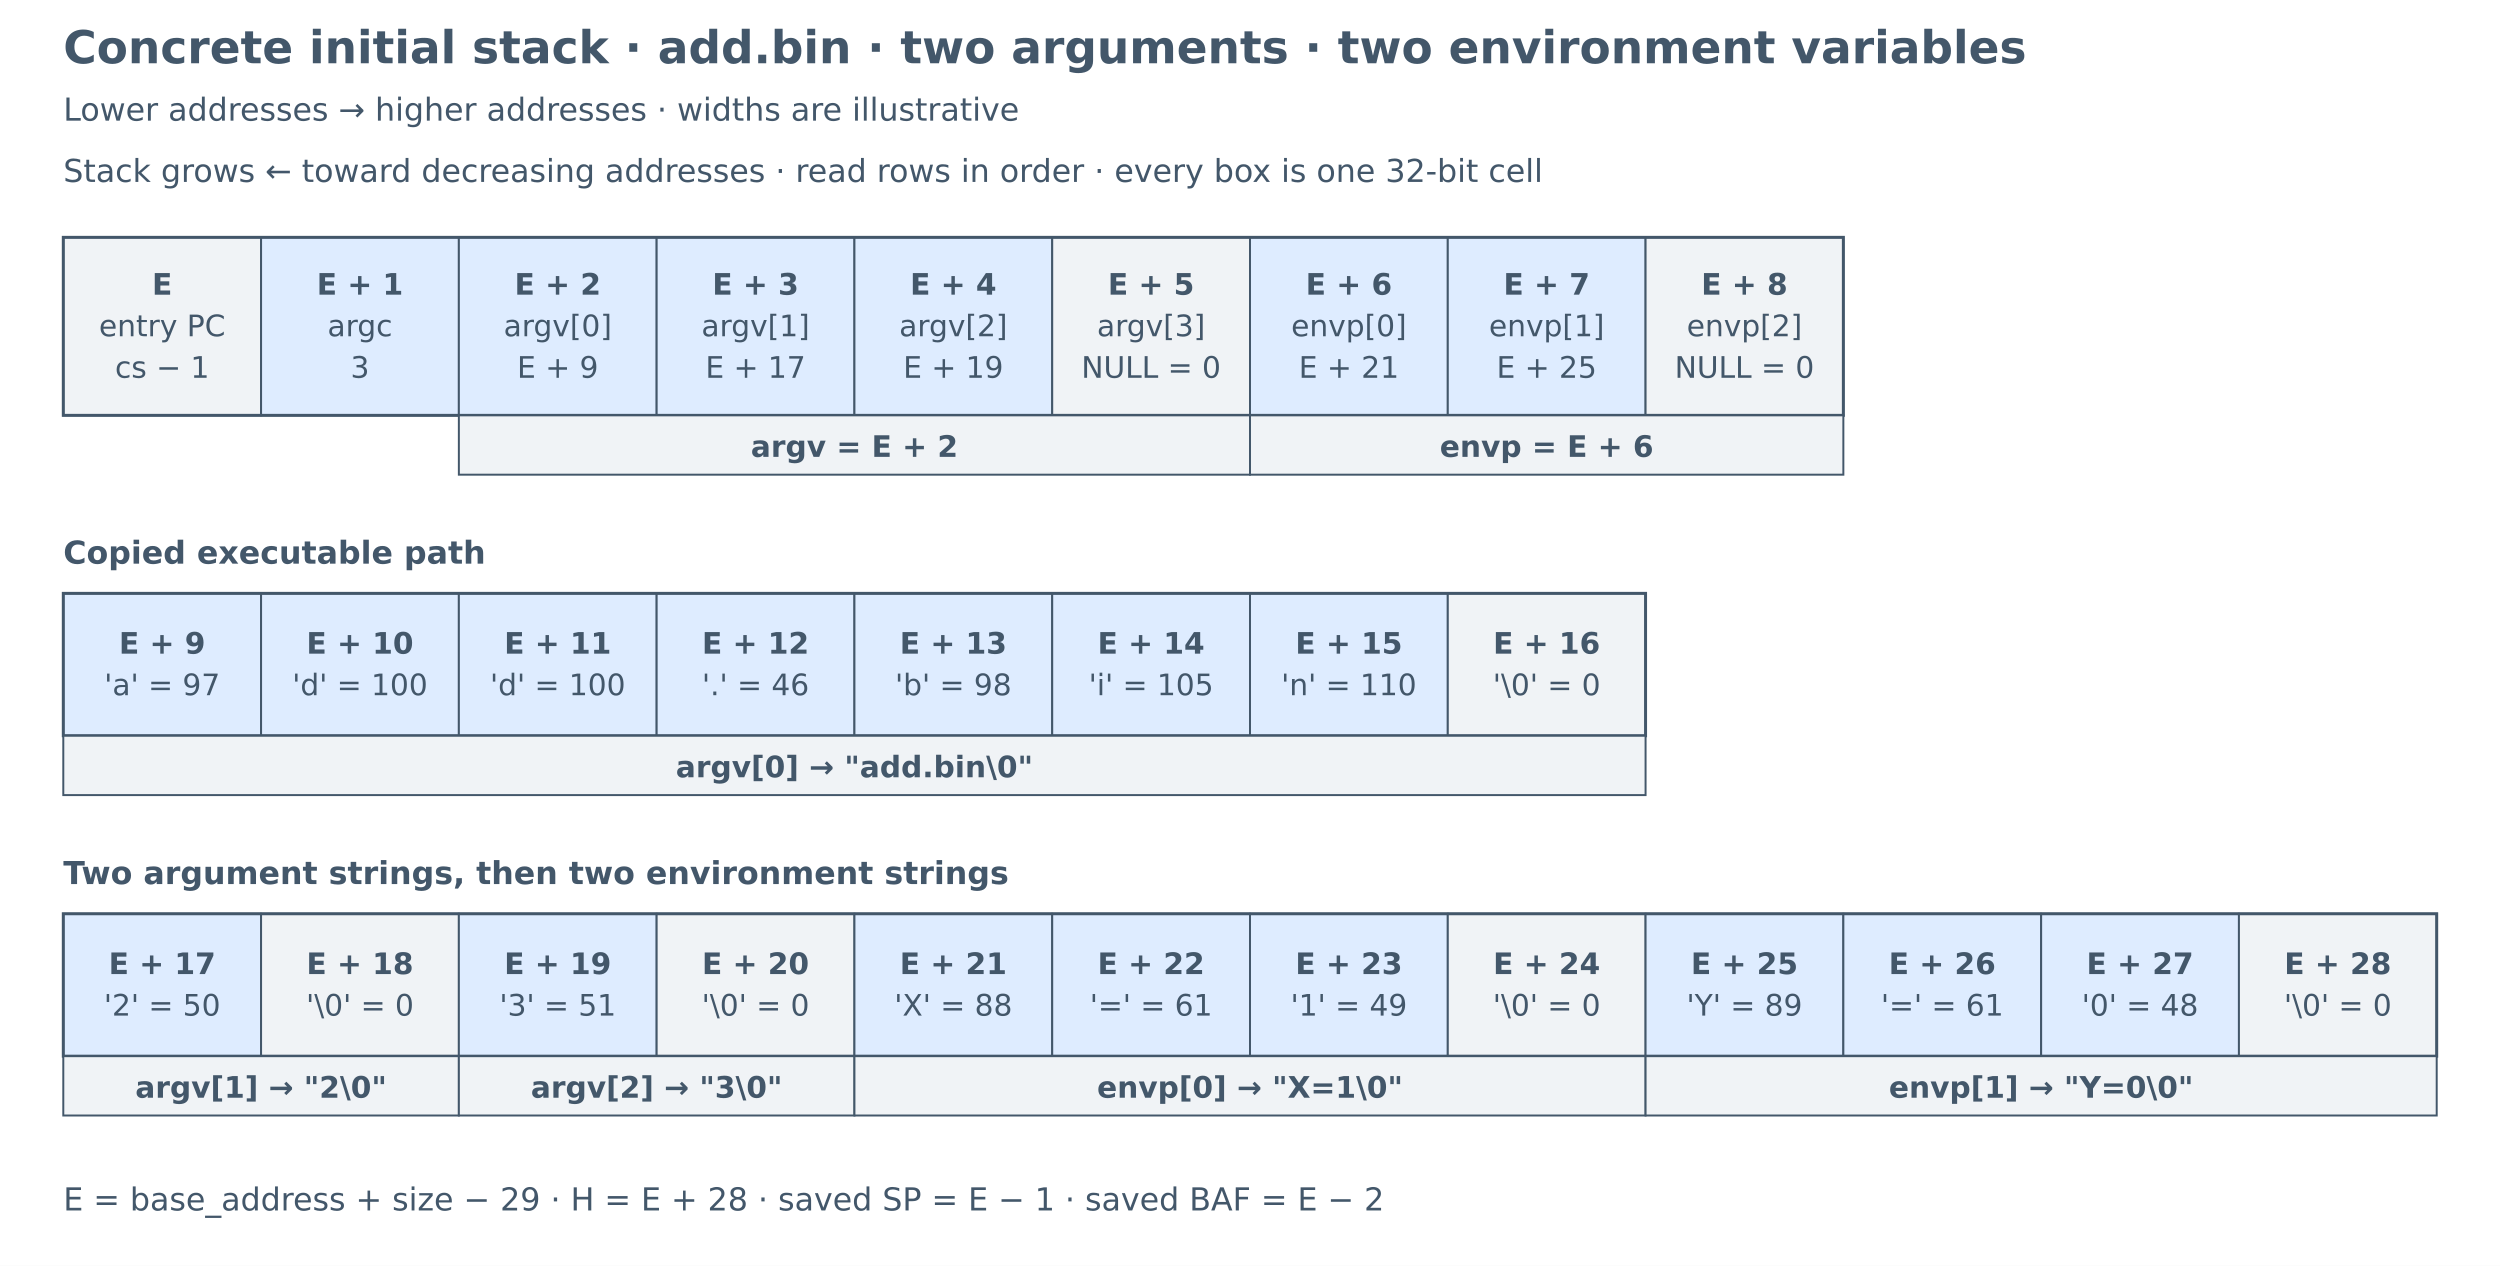
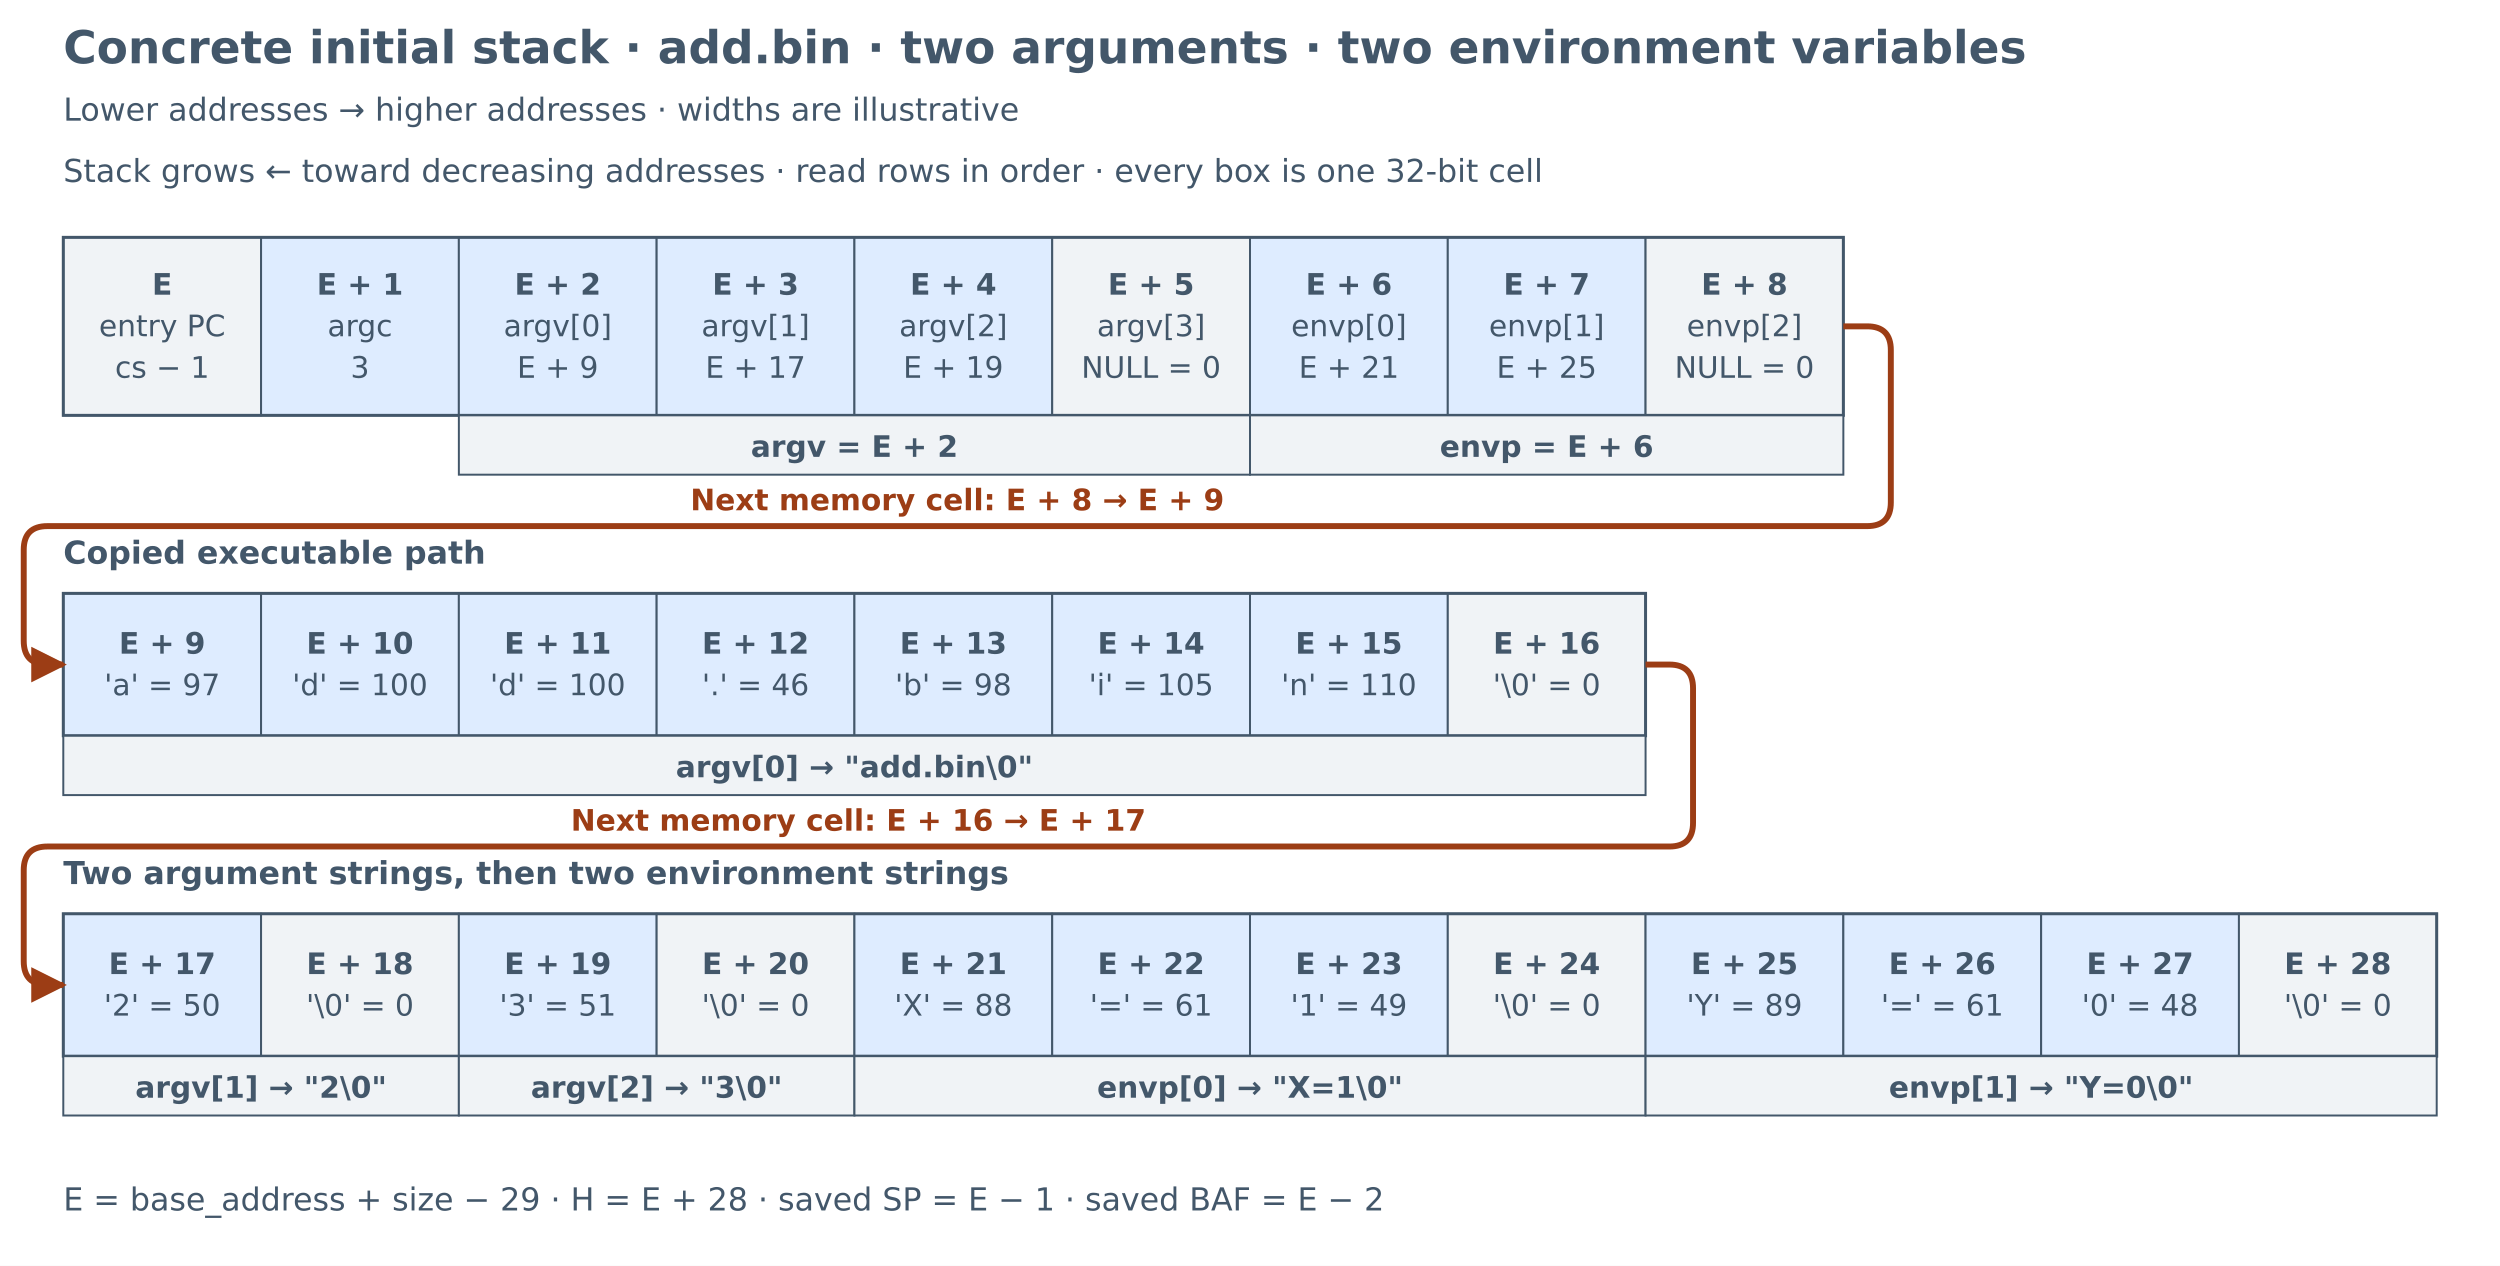
<svg xmlns="http://www.w3.org/2000/svg" width="1264" height="640" viewBox="0 0 1264 640" role="img" aria-labelledby="title desc">
  <defs>
    <marker id="405ea8" viewBox="0 0 10 10" refX="9" refY="5" markerWidth="6" markerHeight="6" orient="auto">
      <path d="M 0 0 L 10 5 L 0 10 z" fill="#405ea8" />
    </marker>
    <marker id="26715b" viewBox="0 0 10 10" refX="9" refY="5" markerWidth="6" markerHeight="6" orient="auto">
      <path d="M 0 0 L 10 5 L 0 10 z" fill="#26715b" />
    </marker>
    <marker id="785099" viewBox="0 0 10 10" refX="9" refY="5" markerWidth="6" markerHeight="6" orient="auto">
      <path d="M 0 0 L 10 5 L 0 10 z" fill="#785099" />
    </marker>
    <marker id="9c3d15" viewBox="0 0 10 10" refX="9" refY="5" markerWidth="6" markerHeight="6" orient="auto">
      <path d="M 0 0 L 10 5 L 0 10 z" fill="#9c3d15" />
    </marker>
  </defs>
  <rect width="1264" height="640" fill="white" />
  <g font-family="DejaVu Sans, sans-serif">
    <text x="32" y="32" text-anchor="start" font-size="23" font-weight="bold" fill="#43576a">Concrete initial stack · add.bin · two arguments · two environment variables</text>
    <text x="32" y="61" text-anchor="start" font-size="16" font-weight="normal" fill="#43576a">Lower addresses → higher addresses · widths are illustrative</text>
    <text x="32" y="92" text-anchor="start" font-size="16" font-weight="normal" fill="#43576a">Stack grows ← toward decreasing addresses · read rows in order · every box is one 32-bit cell</text>
    <rect x="32" y="120" width="100" height="90" fill="#f0f3f6" stroke="#43576a" stroke-width="1" />
    <text x="82.0" y="149.0" text-anchor="middle" font-size="15" font-weight="bold" fill="#43576a">E</text>
    <text x="82.0" y="170.0" text-anchor="middle" font-size="15" font-weight="normal" fill="#43576a">entry PC</text>
    <text x="82.0" y="191.0" text-anchor="middle" font-size="15" font-weight="normal" fill="#43576a">cs − 1</text>
    <rect x="132" y="120" width="100" height="90" fill="#deecff" stroke="#43576a" stroke-width="1" />
    <text x="182.0" y="149.0" text-anchor="middle" font-size="15" font-weight="bold" fill="#43576a">E + 1</text>
    <text x="182.0" y="170.0" text-anchor="middle" font-size="15" font-weight="normal" fill="#43576a">argc</text>
    <text x="182.0" y="191.0" text-anchor="middle" font-size="15" font-weight="normal" fill="#43576a">3</text>
    <rect x="232" y="120" width="100" height="90" fill="#deecff" stroke="#43576a" stroke-width="1" />
    <text x="282.0" y="149.0" text-anchor="middle" font-size="15" font-weight="bold" fill="#43576a">E + 2</text>
    <text x="282.0" y="170.0" text-anchor="middle" font-size="15" font-weight="normal" fill="#43576a">argv[0]</text>
    <text x="282.0" y="191.0" text-anchor="middle" font-size="15" font-weight="normal" fill="#43576a">E + 9</text>
    <rect x="332" y="120" width="100" height="90" fill="#deecff" stroke="#43576a" stroke-width="1" />
    <text x="382.0" y="149.0" text-anchor="middle" font-size="15" font-weight="bold" fill="#43576a">E + 3</text>
    <text x="382.0" y="170.0" text-anchor="middle" font-size="15" font-weight="normal" fill="#43576a">argv[1]</text>
    <text x="382.0" y="191.0" text-anchor="middle" font-size="15" font-weight="normal" fill="#43576a">E + 17</text>
    <rect x="432" y="120" width="100" height="90" fill="#deecff" stroke="#43576a" stroke-width="1" />
    <text x="482.0" y="149.0" text-anchor="middle" font-size="15" font-weight="bold" fill="#43576a">E + 4</text>
    <text x="482.0" y="170.0" text-anchor="middle" font-size="15" font-weight="normal" fill="#43576a">argv[2]</text>
    <text x="482.0" y="191.0" text-anchor="middle" font-size="15" font-weight="normal" fill="#43576a">E + 19</text>
    <rect x="532" y="120" width="100" height="90" fill="#f0f3f6" stroke="#43576a" stroke-width="1" />
    <text x="582.0" y="149.0" text-anchor="middle" font-size="15" font-weight="bold" fill="#43576a">E + 5</text>
    <text x="582.0" y="170.0" text-anchor="middle" font-size="15" font-weight="normal" fill="#43576a">argv[3]</text>
    <text x="582.0" y="191.0" text-anchor="middle" font-size="15" font-weight="normal" fill="#43576a">NULL = 0</text>
    <rect x="632" y="120" width="100" height="90" fill="#deecff" stroke="#43576a" stroke-width="1" />
    <text x="682.0" y="149.0" text-anchor="middle" font-size="15" font-weight="bold" fill="#43576a">E + 6</text>
    <text x="682.0" y="170.0" text-anchor="middle" font-size="15" font-weight="normal" fill="#43576a">envp[0]</text>
    <text x="682.0" y="191.0" text-anchor="middle" font-size="15" font-weight="normal" fill="#43576a">E + 21</text>
    <rect x="732" y="120" width="100" height="90" fill="#deecff" stroke="#43576a" stroke-width="1" />
    <text x="782.0" y="149.0" text-anchor="middle" font-size="15" font-weight="bold" fill="#43576a">E + 7</text>
    <text x="782.0" y="170.0" text-anchor="middle" font-size="15" font-weight="normal" fill="#43576a">envp[1]</text>
    <text x="782.0" y="191.0" text-anchor="middle" font-size="15" font-weight="normal" fill="#43576a">E + 25</text>
    <rect x="832" y="120" width="100" height="90" fill="#f0f3f6" stroke="#43576a" stroke-width="1" />
    <text x="882.0" y="149.0" text-anchor="middle" font-size="15" font-weight="bold" fill="#43576a">E + 8</text>
    <text x="882.0" y="170.0" text-anchor="middle" font-size="15" font-weight="normal" fill="#43576a">envp[2]</text>
    <text x="882.0" y="191.0" text-anchor="middle" font-size="15" font-weight="normal" fill="#43576a">NULL = 0</text>
    <rect x="32" y="120" width="900" height="90" fill="none" stroke="#43576a" stroke-width="1.5" />
    <rect x="232" y="210" width="400" height="30" fill="#f0f3f6" stroke="#43576a" stroke-width="1" />
    <text x="432.0" y="231" text-anchor="middle" font-size="15" font-weight="bold" fill="#43576a">argv = E + 2</text>
    <rect x="632" y="210" width="300" height="30" fill="#f0f3f6" stroke="#43576a" stroke-width="1" />
    <text x="782.0" y="231" text-anchor="middle" font-size="15" font-weight="bold" fill="#43576a">envp = E + 6</text>
    <text x="32" y="285" text-anchor="start" font-size="16" font-weight="bold" fill="#43576a">Copied executable path</text>
    <rect x="32" y="300" width="100" height="72" fill="#deecff" stroke="#43576a" stroke-width="1" />
    <text x="82.0" y="330.5" text-anchor="middle" font-size="15" font-weight="bold" fill="#43576a">E + 9</text>
    <text x="82.0" y="351.5" text-anchor="middle" font-size="15" font-weight="normal" fill="#43576a">'a' = 97</text>
    <rect x="132" y="300" width="100" height="72" fill="#deecff" stroke="#43576a" stroke-width="1" />
    <text x="182.0" y="330.5" text-anchor="middle" font-size="15" font-weight="bold" fill="#43576a">E + 10</text>
    <text x="182.0" y="351.5" text-anchor="middle" font-size="15" font-weight="normal" fill="#43576a">'d' = 100</text>
    <rect x="232" y="300" width="100" height="72" fill="#deecff" stroke="#43576a" stroke-width="1" />
    <text x="282.0" y="330.5" text-anchor="middle" font-size="15" font-weight="bold" fill="#43576a">E + 11</text>
    <text x="282.0" y="351.5" text-anchor="middle" font-size="15" font-weight="normal" fill="#43576a">'d' = 100</text>
    <rect x="332" y="300" width="100" height="72" fill="#deecff" stroke="#43576a" stroke-width="1" />
    <text x="382.0" y="330.5" text-anchor="middle" font-size="15" font-weight="bold" fill="#43576a">E + 12</text>
    <text x="382.0" y="351.5" text-anchor="middle" font-size="15" font-weight="normal" fill="#43576a">'.' = 46</text>
    <rect x="432" y="300" width="100" height="72" fill="#deecff" stroke="#43576a" stroke-width="1" />
    <text x="482.0" y="330.5" text-anchor="middle" font-size="15" font-weight="bold" fill="#43576a">E + 13</text>
    <text x="482.0" y="351.5" text-anchor="middle" font-size="15" font-weight="normal" fill="#43576a">'b' = 98</text>
    <rect x="532" y="300" width="100" height="72" fill="#deecff" stroke="#43576a" stroke-width="1" />
    <text x="582.0" y="330.5" text-anchor="middle" font-size="15" font-weight="bold" fill="#43576a">E + 14</text>
    <text x="582.0" y="351.5" text-anchor="middle" font-size="15" font-weight="normal" fill="#43576a">'i' = 105</text>
    <rect x="632" y="300" width="100" height="72" fill="#deecff" stroke="#43576a" stroke-width="1" />
    <text x="682.0" y="330.5" text-anchor="middle" font-size="15" font-weight="bold" fill="#43576a">E + 15</text>
    <text x="682.0" y="351.5" text-anchor="middle" font-size="15" font-weight="normal" fill="#43576a">'n' = 110</text>
    <rect x="732" y="300" width="100" height="72" fill="#f0f3f6" stroke="#43576a" stroke-width="1" />
    <text x="782.0" y="330.5" text-anchor="middle" font-size="15" font-weight="bold" fill="#43576a">E + 16</text>
    <text x="782.0" y="351.5" text-anchor="middle" font-size="15" font-weight="normal" fill="#43576a">'\0' = 0</text>
    <rect x="32" y="300" width="800" height="72" fill="none" stroke="#43576a" stroke-width="1.5" />
    <rect x="32" y="372" width="800" height="30" fill="#f0f3f6" stroke="#43576a" stroke-width="1" />
    <text x="432.0" y="393" text-anchor="middle" font-size="15" font-weight="bold" fill="#43576a">argv[0] → "add.bin\0"</text>
    <text x="32" y="447" text-anchor="start" font-size="16" font-weight="bold" fill="#43576a">Two argument strings, then two environment strings</text>
    <rect x="32" y="462" width="100" height="72" fill="#deecff" stroke="#43576a" stroke-width="1" />
    <text x="82.0" y="492.5" text-anchor="middle" font-size="15" font-weight="bold" fill="#43576a">E + 17</text>
    <text x="82.0" y="513.5" text-anchor="middle" font-size="15" font-weight="normal" fill="#43576a">'2' = 50</text>
    <rect x="132" y="462" width="100" height="72" fill="#f0f3f6" stroke="#43576a" stroke-width="1" />
    <text x="182.0" y="492.5" text-anchor="middle" font-size="15" font-weight="bold" fill="#43576a">E + 18</text>
    <text x="182.0" y="513.5" text-anchor="middle" font-size="15" font-weight="normal" fill="#43576a">'\0' = 0</text>
    <rect x="232" y="462" width="100" height="72" fill="#deecff" stroke="#43576a" stroke-width="1" />
    <text x="282.0" y="492.5" text-anchor="middle" font-size="15" font-weight="bold" fill="#43576a">E + 19</text>
    <text x="282.0" y="513.5" text-anchor="middle" font-size="15" font-weight="normal" fill="#43576a">'3' = 51</text>
    <rect x="332" y="462" width="100" height="72" fill="#f0f3f6" stroke="#43576a" stroke-width="1" />
    <text x="382.0" y="492.5" text-anchor="middle" font-size="15" font-weight="bold" fill="#43576a">E + 20</text>
    <text x="382.0" y="513.5" text-anchor="middle" font-size="15" font-weight="normal" fill="#43576a">'\0' = 0</text>
    <rect x="432" y="462" width="100" height="72" fill="#deecff" stroke="#43576a" stroke-width="1" />
    <text x="482.0" y="492.5" text-anchor="middle" font-size="15" font-weight="bold" fill="#43576a">E + 21</text>
    <text x="482.0" y="513.5" text-anchor="middle" font-size="15" font-weight="normal" fill="#43576a">'X' = 88</text>
    <rect x="532" y="462" width="100" height="72" fill="#deecff" stroke="#43576a" stroke-width="1" />
    <text x="582.0" y="492.5" text-anchor="middle" font-size="15" font-weight="bold" fill="#43576a">E + 22</text>
    <text x="582.0" y="513.5" text-anchor="middle" font-size="15" font-weight="normal" fill="#43576a">'=' = 61</text>
    <rect x="632" y="462" width="100" height="72" fill="#deecff" stroke="#43576a" stroke-width="1" />
    <text x="682.0" y="492.5" text-anchor="middle" font-size="15" font-weight="bold" fill="#43576a">E + 23</text>
    <text x="682.0" y="513.5" text-anchor="middle" font-size="15" font-weight="normal" fill="#43576a">'1' = 49</text>
    <rect x="732" y="462" width="100" height="72" fill="#f0f3f6" stroke="#43576a" stroke-width="1" />
    <text x="782.0" y="492.5" text-anchor="middle" font-size="15" font-weight="bold" fill="#43576a">E + 24</text>
    <text x="782.0" y="513.5" text-anchor="middle" font-size="15" font-weight="normal" fill="#43576a">'\0' = 0</text>
    <rect x="832" y="462" width="100" height="72" fill="#deecff" stroke="#43576a" stroke-width="1" />
    <text x="882.0" y="492.5" text-anchor="middle" font-size="15" font-weight="bold" fill="#43576a">E + 25</text>
    <text x="882.0" y="513.5" text-anchor="middle" font-size="15" font-weight="normal" fill="#43576a">'Y' = 89</text>
    <rect x="932" y="462" width="100" height="72" fill="#deecff" stroke="#43576a" stroke-width="1" />
    <text x="982.0" y="492.5" text-anchor="middle" font-size="15" font-weight="bold" fill="#43576a">E + 26</text>
    <text x="982.0" y="513.5" text-anchor="middle" font-size="15" font-weight="normal" fill="#43576a">'=' = 61</text>
    <rect x="1032" y="462" width="100" height="72" fill="#deecff" stroke="#43576a" stroke-width="1" />
    <text x="1082.0" y="492.5" text-anchor="middle" font-size="15" font-weight="bold" fill="#43576a">E + 27</text>
    <text x="1082.0" y="513.5" text-anchor="middle" font-size="15" font-weight="normal" fill="#43576a">'0' = 48</text>
    <rect x="1132" y="462" width="100" height="72" fill="#f0f3f6" stroke="#43576a" stroke-width="1" />
    <text x="1182.0" y="492.5" text-anchor="middle" font-size="15" font-weight="bold" fill="#43576a">E + 28</text>
    <text x="1182.0" y="513.5" text-anchor="middle" font-size="15" font-weight="normal" fill="#43576a">'\0' = 0</text>
    <rect x="32" y="462" width="1200" height="72" fill="none" stroke="#43576a" stroke-width="1.5" />
    <rect x="32" y="534" width="200" height="30" fill="#f0f3f6" stroke="#43576a" stroke-width="1" />
    <text x="132.0" y="555" text-anchor="middle" font-size="15" font-weight="bold" fill="#43576a">argv[1] → "2\0"</text>
    <rect x="232" y="534" width="200" height="30" fill="#f0f3f6" stroke="#43576a" stroke-width="1" />
    <text x="332.0" y="555" text-anchor="middle" font-size="15" font-weight="bold" fill="#43576a">argv[2] → "3\0"</text>
    <rect x="432" y="534" width="400" height="30" fill="#f0f3f6" stroke="#43576a" stroke-width="1" />
    <text x="632.0" y="555" text-anchor="middle" font-size="15" font-weight="bold" fill="#43576a">envp[0] → "X=1\0"</text>
    <rect x="832" y="534" width="400" height="30" fill="#f0f3f6" stroke="#43576a" stroke-width="1" />
    <text x="1032.0" y="555" text-anchor="middle" font-size="15" font-weight="bold" fill="#43576a">envp[1] → "Y=0\0"</text>
+     <path d="M 932 165.0 H 944 Q 956 165.0 956 177.0 V 254 Q 956 266 944 266 H 24 Q 12 266 12 278 V 324.0 Q 12 336.0 24 336.0 H 32" fill="none" stroke="#9c3d15" stroke-width="3" marker-end="url(#9c3d15)" />
+     <text x="484.0" y="258" text-anchor="middle" font-size="15" font-weight="bold" fill="#9c3d15">Next memory cell: E + 8 → E + 9</text>
+     <path d="M 832 336.0 H 844 Q 856 336.0 856 348.0 V 416 Q 856 428 844 428 H 24 Q 12 428 12 440 V 486.0 Q 12 498.0 24 498.0 H 32" fill="none" stroke="#9c3d15" stroke-width="3" marker-end="url(#9c3d15)" />
+     <text x="434.0" y="420" text-anchor="middle" font-size="15" font-weight="bold" fill="#9c3d15">Next memory cell: E + 16 → E + 17</text>
    <text x="32" y="612" text-anchor="start" font-size="16" font-weight="normal" fill="#43576a">E = base_address + size − 29 · H = E + 28 · saved SP = E − 1 · saved BAF = E − 2</text>
  </g>
</svg>
